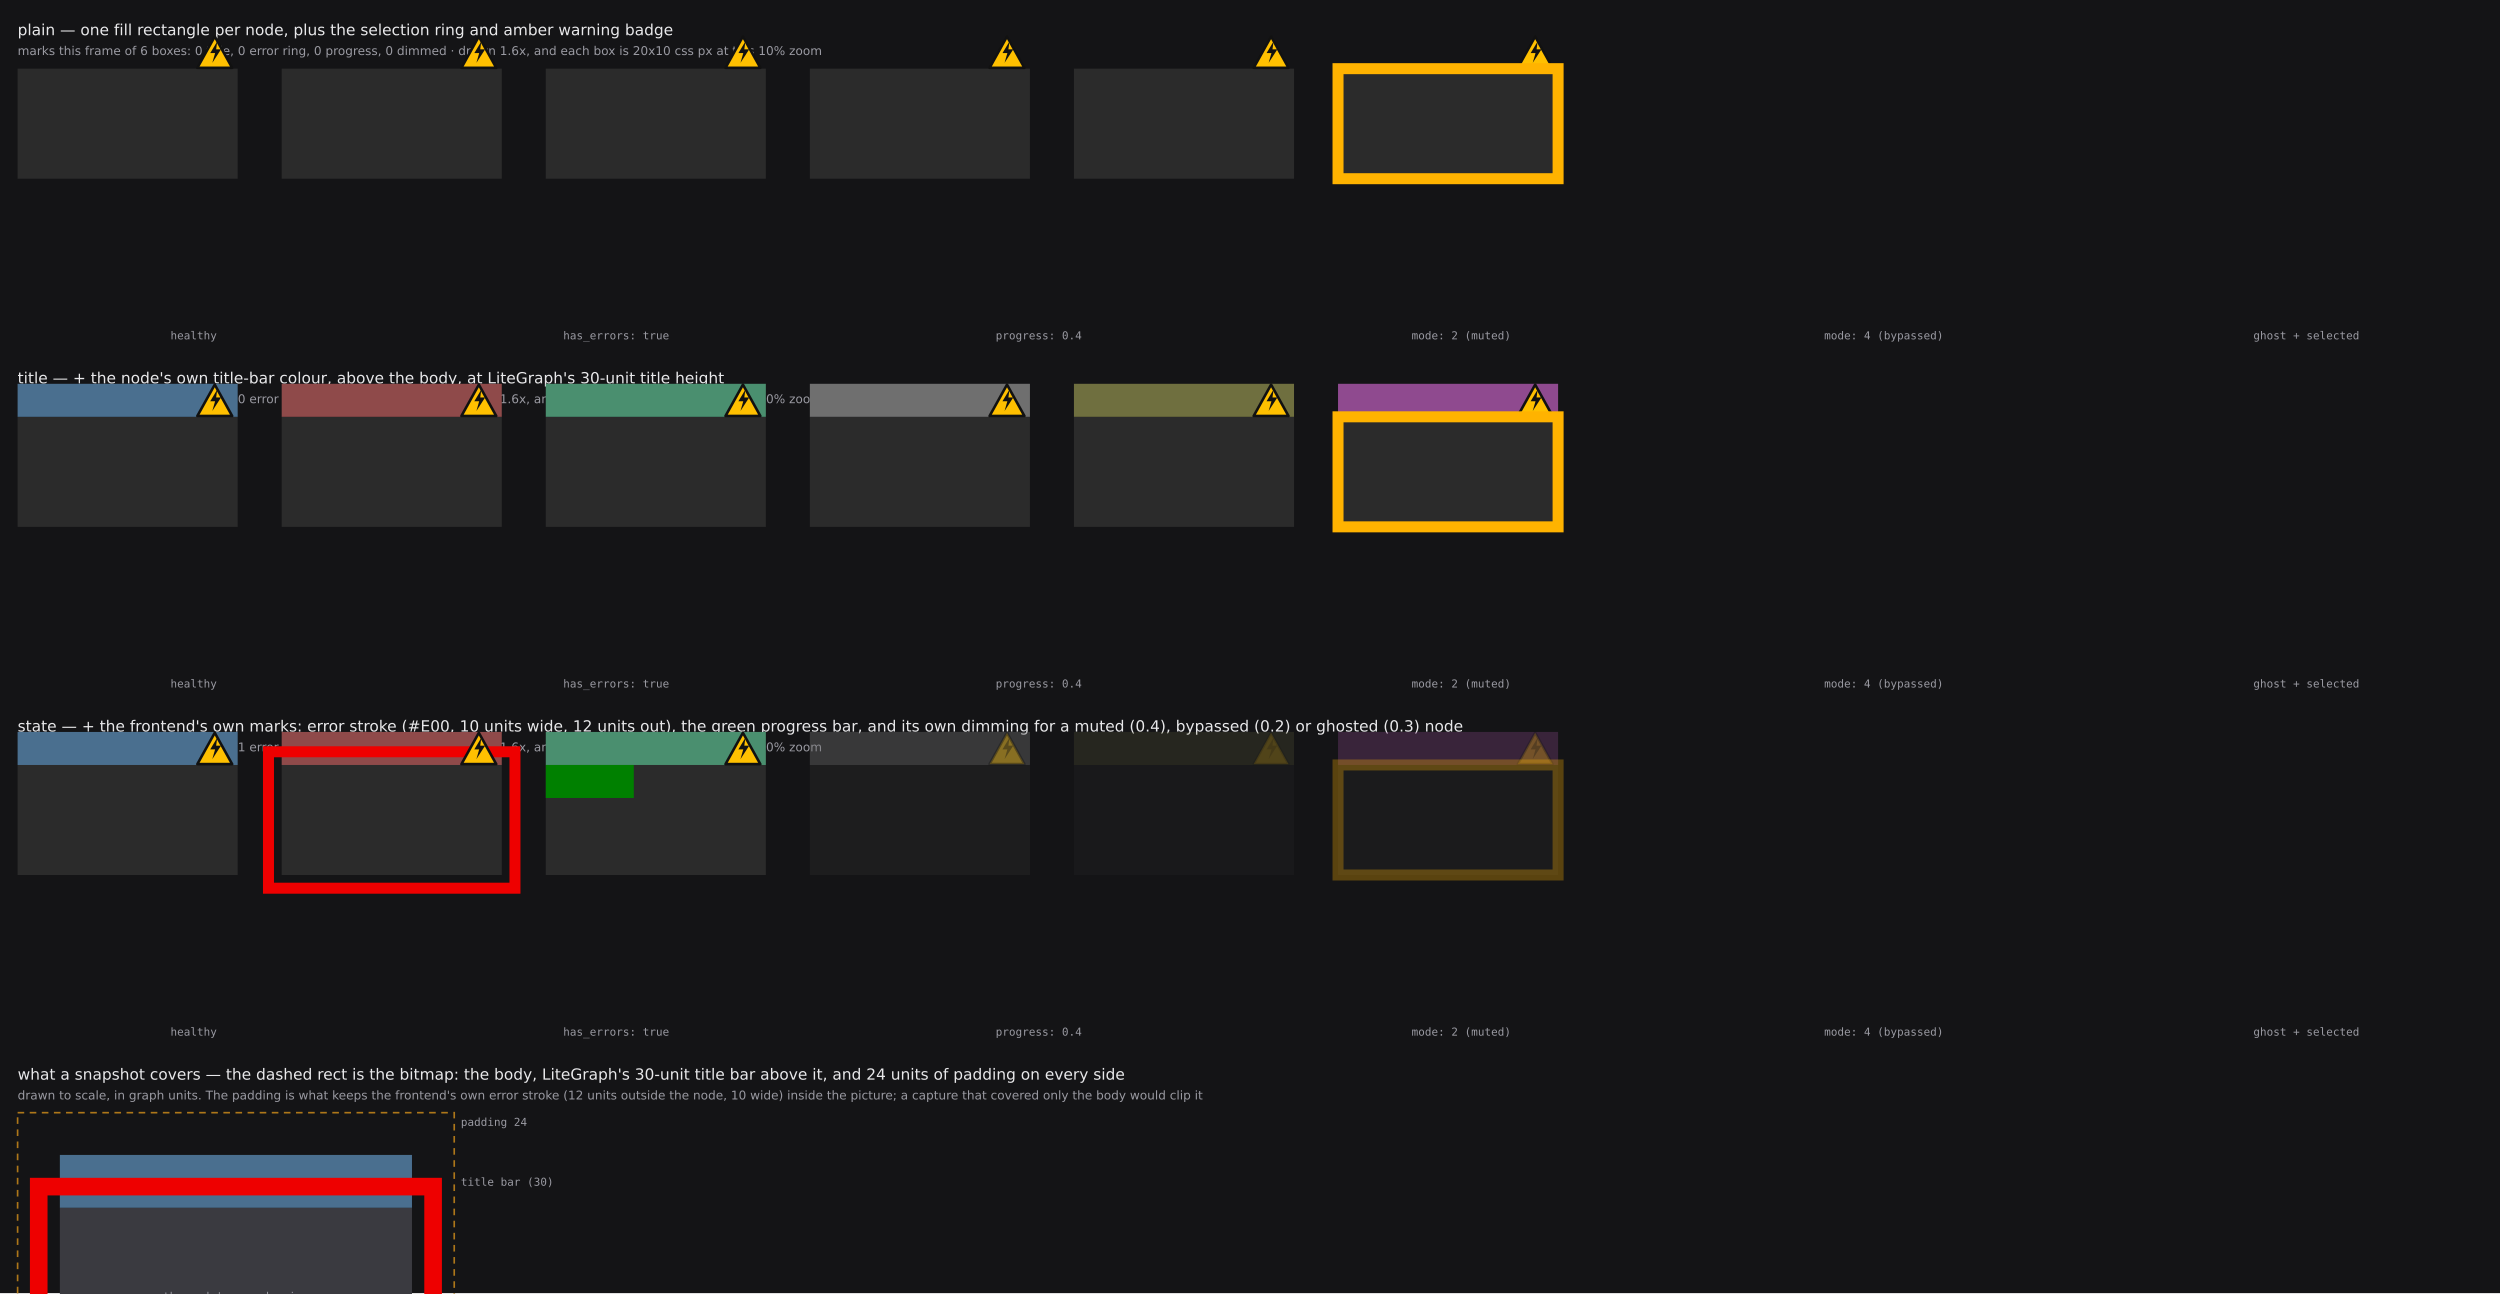
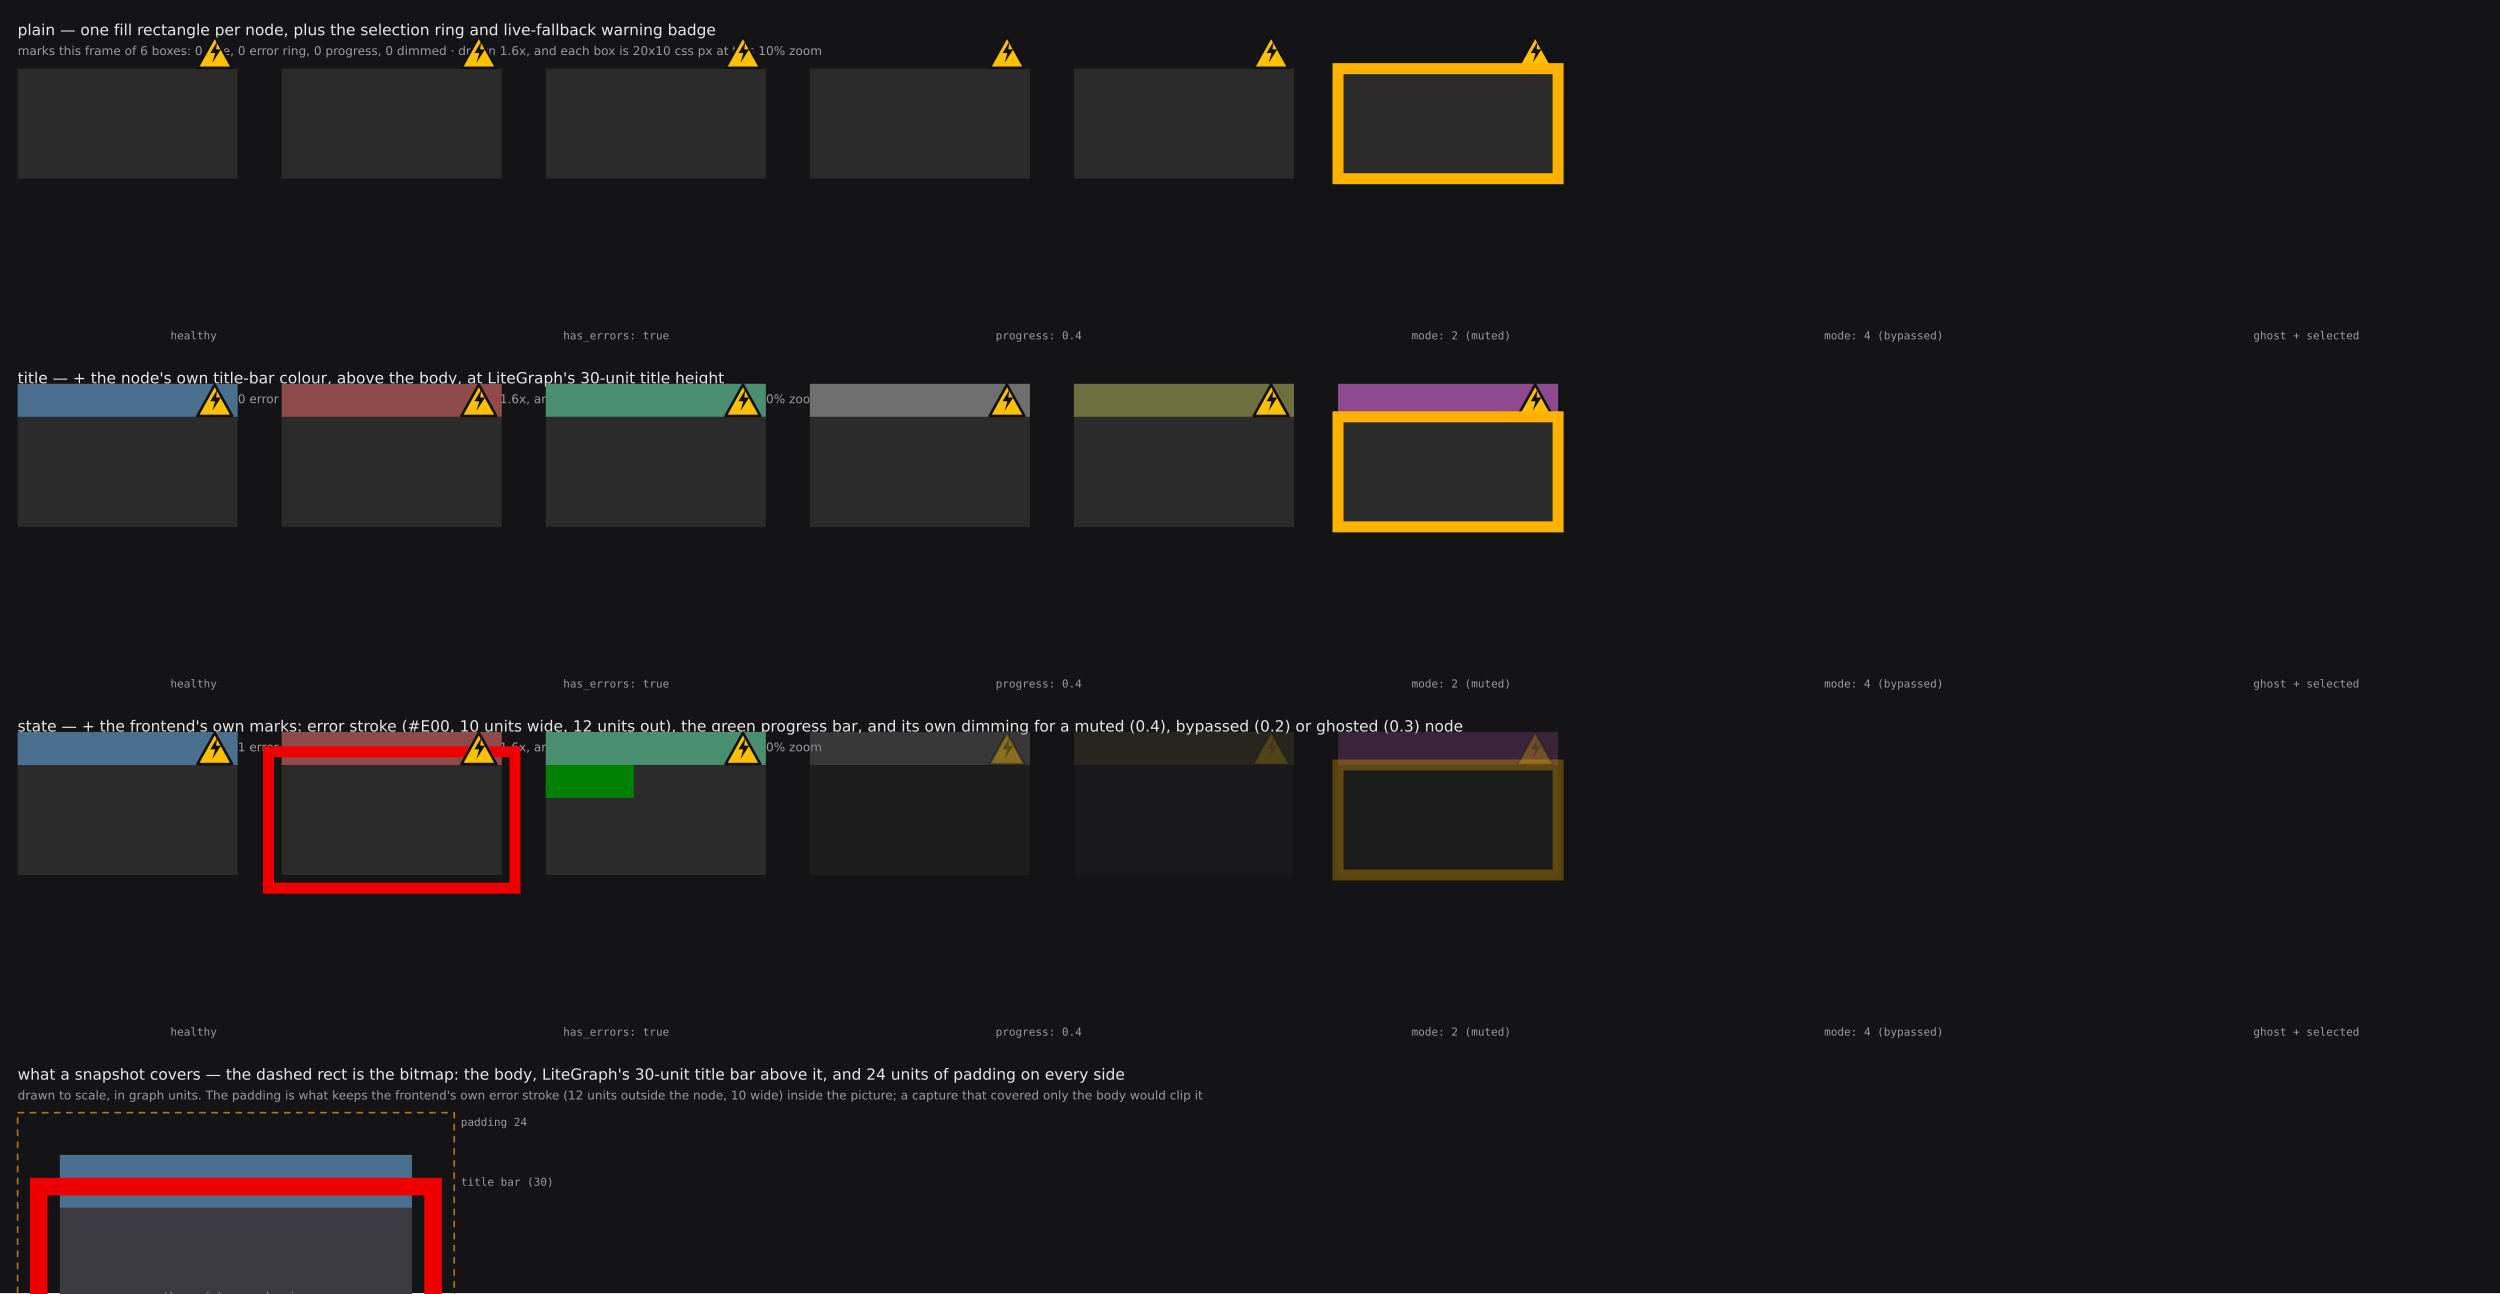
<svg xmlns="http://www.w3.org/2000/svg" width="2272" height="1175.2" viewBox="0 0 2272 1175.2">
  <rect width="100%" height="100%" fill="#141416" />
-   <text x="16" y="32" fill="#e8e8ea" font-family="DejaVu Sans, Verdana, Geneva, ui-sans-serif, system-ui, sans-serif" font-size="14">plain — one fill rectangle per node, plus the selection ring and amber warning badge</text>
+   <text x="16" y="32" fill="#e8e8ea" font-family="DejaVu Sans, Verdana, Geneva, ui-sans-serif, system-ui, sans-serif" font-size="14">plain — one fill rectangle per node, plus the selection ring and live-fallback warning badge</text>
  <text x="16" y="50" fill="#9a9aa2" font-family="DejaVu Sans, Verdana, Geneva, ui-sans-serif, system-ui, sans-serif" font-size="11">marks this frame of 6 boxes: 0 title, 0 error ring, 0 progress, 0 dimmed · drawn 1.6x, and each box is 20x10 css px at this 10% zoom</text>
  <g transform="translate(16 132.4)">
    <g transform="translate(0 -70)">
      <rect x="0" y="0" width="200" height="100" fill="#2b2b2b" />
      <path d="M 179.167 -29.25 L 195 -0.75 L 163.333 -0.75 Z" fill="#FFC000" stroke="none" stroke-width="0" />
      <path d="M 179.167 -29.25 L 195 -0.75 L 163.333 -0.75 Z" fill="none" stroke="#111111" stroke-width="2.375" stroke-linejoin="round" />
      <path d="M 181.383 -24.69 L 175.05 -14.145 L 179.483 -14.145 L 176.95 -5.31 L 184.867 -17.565 L 180.433 -17.565 Z" fill="#111111" stroke="none" stroke-width="0" />
    </g>
    <g transform="translate(240 -70)">
      <rect x="0" y="0" width="200" height="100" fill="#2b2b2b" />
      <path d="M 179.167 -29.25 L 195 -0.75 L 163.333 -0.75 Z" fill="#FFC000" stroke="none" stroke-width="0" />
      <path d="M 179.167 -29.25 L 195 -0.75 L 163.333 -0.75 Z" fill="none" stroke="#111111" stroke-width="2.375" stroke-linejoin="round" />
      <path d="M 181.383 -24.69 L 175.05 -14.145 L 179.483 -14.145 L 176.95 -5.31 L 184.867 -17.565 L 180.433 -17.565 Z" fill="#111111" stroke="none" stroke-width="0" />
    </g>
    <g transform="translate(480 -70)">
      <rect x="0" y="0" width="200" height="100" fill="#2b2b2b" />
      <path d="M 179.167 -29.25 L 195 -0.75 L 163.333 -0.75 Z" fill="#FFC000" stroke="none" stroke-width="0" />
      <path d="M 179.167 -29.25 L 195 -0.75 L 163.333 -0.75 Z" fill="none" stroke="#111111" stroke-width="2.375" stroke-linejoin="round" />
      <path d="M 181.383 -24.69 L 175.05 -14.145 L 179.483 -14.145 L 176.95 -5.31 L 184.867 -17.565 L 180.433 -17.565 Z" fill="#111111" stroke="none" stroke-width="0" />
    </g>
    <g transform="translate(720 -70)">
      <rect x="0" y="0" width="200" height="100" fill="#2b2b2b" />
      <path d="M 179.167 -29.25 L 195 -0.75 L 163.333 -0.75 Z" fill="#FFC000" stroke="none" stroke-width="0" />
      <path d="M 179.167 -29.25 L 195 -0.75 L 163.333 -0.75 Z" fill="none" stroke="#111111" stroke-width="2.375" stroke-linejoin="round" />
      <path d="M 181.383 -24.69 L 175.05 -14.145 L 179.483 -14.145 L 176.95 -5.31 L 184.867 -17.565 L 180.433 -17.565 Z" fill="#111111" stroke="none" stroke-width="0" />
    </g>
    <g transform="translate(960 -70)">
      <rect x="0" y="0" width="200" height="100" fill="#2b2b2b" />
      <path d="M 179.167 -29.25 L 195 -0.75 L 163.333 -0.75 Z" fill="#FFC000" stroke="none" stroke-width="0" />
      <path d="M 179.167 -29.25 L 195 -0.75 L 163.333 -0.75 Z" fill="none" stroke="#111111" stroke-width="2.375" stroke-linejoin="round" />
      <path d="M 181.383 -24.69 L 175.05 -14.145 L 179.483 -14.145 L 176.95 -5.31 L 184.867 -17.565 L 180.433 -17.565 Z" fill="#111111" stroke="none" stroke-width="0" />
    </g>
    <g transform="translate(1200 -70)">
      <rect x="0" y="0" width="200" height="100" fill="#2b2b2b" />
      <path d="M 179.167 -29.25 L 195 -0.75 L 163.333 -0.75 Z" fill="#FFC000" stroke="none" stroke-width="0" />
      <path d="M 179.167 -29.25 L 195 -0.75 L 163.333 -0.75 Z" fill="none" stroke="#111111" stroke-width="2.375" stroke-linejoin="round" />
      <path d="M 181.383 -24.69 L 175.05 -14.145 L 179.483 -14.145 L 176.95 -5.31 L 184.867 -17.565 L 180.433 -17.565 Z" fill="#111111" stroke="none" stroke-width="0" />
      <rect x="0" y="0" width="200" height="100" fill="none" stroke="#ffb300" stroke-width="10" />
    </g>
  </g>
  <text x="176" y="308.4" text-anchor="middle" fill="#9a9aa2" font-family="DejaVu Sans Mono, Menlo, Consolas, ui-monospace, monospace" font-size="10">healthy</text>
  <text x="560" y="308.4" text-anchor="middle" fill="#9a9aa2" font-family="DejaVu Sans Mono, Menlo, Consolas, ui-monospace, monospace" font-size="10">has_errors: true</text>
  <text x="944" y="308.4" text-anchor="middle" fill="#9a9aa2" font-family="DejaVu Sans Mono, Menlo, Consolas, ui-monospace, monospace" font-size="10">progress: 0.4</text>
  <text x="1328" y="308.4" text-anchor="middle" fill="#9a9aa2" font-family="DejaVu Sans Mono, Menlo, Consolas, ui-monospace, monospace" font-size="10">mode: 2 (muted)</text>
  <text x="1712" y="308.4" text-anchor="middle" fill="#9a9aa2" font-family="DejaVu Sans Mono, Menlo, Consolas, ui-monospace, monospace" font-size="10">mode: 4 (bypassed)</text>
  <text x="2096" y="308.4" text-anchor="middle" fill="#9a9aa2" font-family="DejaVu Sans Mono, Menlo, Consolas, ui-monospace, monospace" font-size="10">ghost + selected</text>
  <text x="16" y="348.4" fill="#e8e8ea" font-family="DejaVu Sans, Verdana, Geneva, ui-sans-serif, system-ui, sans-serif" font-size="14">title — + the node's own title-bar colour, above the body, at LiteGraph's 30-unit title height</text>
  <text x="16" y="366.4" fill="#9a9aa2" font-family="DejaVu Sans, Verdana, Geneva, ui-sans-serif, system-ui, sans-serif" font-size="11">marks this frame of 6 boxes: 6 title, 0 error ring, 0 progress, 0 dimmed · drawn 1.6x, and each box is 20x10 css px at this 10% zoom</text>
  <g transform="translate(16 448.8)">
    <g transform="translate(0 -70)">
      <rect x="0" y="0" width="200" height="100" fill="#2b2b2b" />
      <rect x="0" y="-30" width="200" height="30" fill="#4a6f8f" />
      <path d="M 179.167 -29.25 L 195 -0.75 L 163.333 -0.75 Z" fill="#FFC000" stroke="none" stroke-width="0" />
      <path d="M 179.167 -29.25 L 195 -0.75 L 163.333 -0.75 Z" fill="none" stroke="#111111" stroke-width="2.375" stroke-linejoin="round" />
      <path d="M 181.383 -24.69 L 175.05 -14.145 L 179.483 -14.145 L 176.95 -5.31 L 184.867 -17.565 L 180.433 -17.565 Z" fill="#111111" stroke="none" stroke-width="0" />
    </g>
    <g transform="translate(240 -70)">
      <rect x="0" y="0" width="200" height="100" fill="#2b2b2b" />
      <rect x="0" y="-30" width="200" height="30" fill="#8f4a4a" />
      <path d="M 179.167 -29.25 L 195 -0.75 L 163.333 -0.75 Z" fill="#FFC000" stroke="none" stroke-width="0" />
      <path d="M 179.167 -29.25 L 195 -0.75 L 163.333 -0.75 Z" fill="none" stroke="#111111" stroke-width="2.375" stroke-linejoin="round" />
      <path d="M 181.383 -24.69 L 175.05 -14.145 L 179.483 -14.145 L 176.95 -5.31 L 184.867 -17.565 L 180.433 -17.565 Z" fill="#111111" stroke="none" stroke-width="0" />
    </g>
    <g transform="translate(480 -70)">
      <rect x="0" y="0" width="200" height="100" fill="#2b2b2b" />
      <rect x="0" y="-30" width="200" height="30" fill="#4a8f6f" />
      <path d="M 179.167 -29.25 L 195 -0.75 L 163.333 -0.75 Z" fill="#FFC000" stroke="none" stroke-width="0" />
      <path d="M 179.167 -29.25 L 195 -0.75 L 163.333 -0.75 Z" fill="none" stroke="#111111" stroke-width="2.375" stroke-linejoin="round" />
      <path d="M 181.383 -24.69 L 175.05 -14.145 L 179.483 -14.145 L 176.95 -5.31 L 184.867 -17.565 L 180.433 -17.565 Z" fill="#111111" stroke="none" stroke-width="0" />
    </g>
    <g transform="translate(720 -70)">
      <rect x="0" y="0" width="200" height="100" fill="#2b2b2b" />
      <rect x="0" y="-30" width="200" height="30" fill="#6f6f6f" />
      <path d="M 179.167 -29.25 L 195 -0.75 L 163.333 -0.75 Z" fill="#FFC000" stroke="none" stroke-width="0" />
      <path d="M 179.167 -29.25 L 195 -0.75 L 163.333 -0.75 Z" fill="none" stroke="#111111" stroke-width="2.375" stroke-linejoin="round" />
      <path d="M 181.383 -24.69 L 175.05 -14.145 L 179.483 -14.145 L 176.95 -5.31 L 184.867 -17.565 L 180.433 -17.565 Z" fill="#111111" stroke="none" stroke-width="0" />
    </g>
    <g transform="translate(960 -70)">
      <rect x="0" y="0" width="200" height="100" fill="#2b2b2b" />
      <rect x="0" y="-30" width="200" height="30" fill="#6f6f3f" />
      <path d="M 179.167 -29.25 L 195 -0.75 L 163.333 -0.75 Z" fill="#FFC000" stroke="none" stroke-width="0" />
      <path d="M 179.167 -29.25 L 195 -0.75 L 163.333 -0.75 Z" fill="none" stroke="#111111" stroke-width="2.375" stroke-linejoin="round" />
      <path d="M 181.383 -24.69 L 175.05 -14.145 L 179.483 -14.145 L 176.95 -5.31 L 184.867 -17.565 L 180.433 -17.565 Z" fill="#111111" stroke="none" stroke-width="0" />
    </g>
    <g transform="translate(1200 -70)">
      <rect x="0" y="0" width="200" height="100" fill="#2b2b2b" />
      <rect x="0" y="-30" width="200" height="30" fill="#8f4a8f" />
      <path d="M 179.167 -29.25 L 195 -0.75 L 163.333 -0.75 Z" fill="#FFC000" stroke="none" stroke-width="0" />
      <path d="M 179.167 -29.25 L 195 -0.75 L 163.333 -0.75 Z" fill="none" stroke="#111111" stroke-width="2.375" stroke-linejoin="round" />
      <path d="M 181.383 -24.69 L 175.05 -14.145 L 179.483 -14.145 L 176.95 -5.31 L 184.867 -17.565 L 180.433 -17.565 Z" fill="#111111" stroke="none" stroke-width="0" />
      <rect x="0" y="0" width="200" height="100" fill="none" stroke="#ffb300" stroke-width="10" />
    </g>
  </g>
  <text x="176" y="624.8" text-anchor="middle" fill="#9a9aa2" font-family="DejaVu Sans Mono, Menlo, Consolas, ui-monospace, monospace" font-size="10">healthy</text>
  <text x="560" y="624.8" text-anchor="middle" fill="#9a9aa2" font-family="DejaVu Sans Mono, Menlo, Consolas, ui-monospace, monospace" font-size="10">has_errors: true</text>
  <text x="944" y="624.8" text-anchor="middle" fill="#9a9aa2" font-family="DejaVu Sans Mono, Menlo, Consolas, ui-monospace, monospace" font-size="10">progress: 0.4</text>
  <text x="1328" y="624.8" text-anchor="middle" fill="#9a9aa2" font-family="DejaVu Sans Mono, Menlo, Consolas, ui-monospace, monospace" font-size="10">mode: 2 (muted)</text>
  <text x="1712" y="624.8" text-anchor="middle" fill="#9a9aa2" font-family="DejaVu Sans Mono, Menlo, Consolas, ui-monospace, monospace" font-size="10">mode: 4 (bypassed)</text>
  <text x="2096" y="624.8" text-anchor="middle" fill="#9a9aa2" font-family="DejaVu Sans Mono, Menlo, Consolas, ui-monospace, monospace" font-size="10">ghost + selected</text>
  <text x="16" y="664.8" fill="#e8e8ea" font-family="DejaVu Sans, Verdana, Geneva, ui-sans-serif, system-ui, sans-serif" font-size="14">state — + the frontend's own marks: error stroke (#E00, 10 units wide, 12 units out), the green progress bar, and its own dimming for a muted (0.4), bypassed (0.2) or ghosted (0.3) node</text>
  <text x="16" y="682.8" fill="#9a9aa2" font-family="DejaVu Sans, Verdana, Geneva, ui-sans-serif, system-ui, sans-serif" font-size="11">marks this frame of 6 boxes: 6 title, 1 error ring, 1 progress, 3 dimmed · drawn 1.6x, and each box is 20x10 css px at this 10% zoom</text>
  <g transform="translate(16 765.2)">
    <g transform="translate(0 -70)">
      <rect x="0" y="0" width="200" height="100" fill="#2b2b2b" />
      <rect x="0" y="-30" width="200" height="30" fill="#4a6f8f" />
      <path d="M 179.167 -29.25 L 195 -0.75 L 163.333 -0.75 Z" fill="#FFC000" stroke="none" stroke-width="0" />
      <path d="M 179.167 -29.25 L 195 -0.75 L 163.333 -0.75 Z" fill="none" stroke="#111111" stroke-width="2.375" stroke-linejoin="round" />
      <path d="M 181.383 -24.69 L 175.05 -14.145 L 179.483 -14.145 L 176.95 -5.31 L 184.867 -17.565 L 180.433 -17.565 Z" fill="#111111" stroke="none" stroke-width="0" />
    </g>
    <g transform="translate(240 -70)">
      <rect x="0" y="0" width="200" height="100" fill="#2b2b2b" />
      <rect x="0" y="-30" width="200" height="30" fill="#8f4a4a" />
      <rect x="-12" y="-12" width="224" height="124" fill="none" stroke="#E00" stroke-width="10" />
      <path d="M 179.167 -29.25 L 195 -0.75 L 163.333 -0.75 Z" fill="#FFC000" stroke="none" stroke-width="0" />
      <path d="M 179.167 -29.25 L 195 -0.75 L 163.333 -0.75 Z" fill="none" stroke="#111111" stroke-width="2.375" stroke-linejoin="round" />
      <path d="M 181.383 -24.69 L 175.05 -14.145 L 179.483 -14.145 L 176.95 -5.31 L 184.867 -17.565 L 180.433 -17.565 Z" fill="#111111" stroke="none" stroke-width="0" />
    </g>
    <g transform="translate(480 -70)">
      <rect x="0" y="0" width="200" height="100" fill="#2b2b2b" />
      <rect x="0" y="-30" width="200" height="30" fill="#4a8f6f" />
      <rect x="0" y="0" width="80" height="30" fill="green" />
      <path d="M 179.167 -29.25 L 195 -0.75 L 163.333 -0.75 Z" fill="#FFC000" stroke="none" stroke-width="0" />
      <path d="M 179.167 -29.25 L 195 -0.75 L 163.333 -0.75 Z" fill="none" stroke="#111111" stroke-width="2.375" stroke-linejoin="round" />
      <path d="M 181.383 -24.69 L 175.05 -14.145 L 179.483 -14.145 L 176.95 -5.31 L 184.867 -17.565 L 180.433 -17.565 Z" fill="#111111" stroke="none" stroke-width="0" />
    </g>
    <g transform="translate(720 -70)">
      <rect x="0" y="0" width="200" height="100" fill="#2b2b2b" opacity="0.4" />
      <rect x="0" y="-30" width="200" height="30" fill="#6f6f6f" opacity="0.4" />
      <path d="M 179.167 -29.25 L 195 -0.75 L 163.333 -0.75 Z" fill="#FFC000" stroke="none" stroke-width="0" opacity="0.4" />
      <path d="M 179.167 -29.25 L 195 -0.75 L 163.333 -0.75 Z" fill="none" stroke="#111111" stroke-width="2.375" stroke-linejoin="round" opacity="0.4" />
      <path d="M 181.383 -24.69 L 175.05 -14.145 L 179.483 -14.145 L 176.95 -5.31 L 184.867 -17.565 L 180.433 -17.565 Z" fill="#111111" stroke="none" stroke-width="0" opacity="0.4" />
    </g>
    <g transform="translate(960 -70)">
      <rect x="0" y="0" width="200" height="100" fill="#2b2b2b" opacity="0.2" />
      <rect x="0" y="-30" width="200" height="30" fill="#6f6f3f" opacity="0.2" />
      <path d="M 179.167 -29.25 L 195 -0.75 L 163.333 -0.75 Z" fill="#FFC000" stroke="none" stroke-width="0" opacity="0.2" />
      <path d="M 179.167 -29.25 L 195 -0.75 L 163.333 -0.75 Z" fill="none" stroke="#111111" stroke-width="2.375" stroke-linejoin="round" opacity="0.2" />
      <path d="M 181.383 -24.69 L 175.05 -14.145 L 179.483 -14.145 L 176.95 -5.31 L 184.867 -17.565 L 180.433 -17.565 Z" fill="#111111" stroke="none" stroke-width="0" opacity="0.2" />
    </g>
    <g transform="translate(1200 -70)">
      <rect x="0" y="0" width="200" height="100" fill="#2b2b2b" opacity="0.3" />
      <rect x="0" y="-30" width="200" height="30" fill="#8f4a8f" opacity="0.3" />
      <path d="M 179.167 -29.25 L 195 -0.75 L 163.333 -0.75 Z" fill="#FFC000" stroke="none" stroke-width="0" opacity="0.3" />
      <path d="M 179.167 -29.25 L 195 -0.75 L 163.333 -0.75 Z" fill="none" stroke="#111111" stroke-width="2.375" stroke-linejoin="round" opacity="0.3" />
      <path d="M 181.383 -24.69 L 175.05 -14.145 L 179.483 -14.145 L 176.95 -5.31 L 184.867 -17.565 L 180.433 -17.565 Z" fill="#111111" stroke="none" stroke-width="0" opacity="0.3" />
      <rect x="0" y="0" width="200" height="100" fill="none" stroke="#ffb300" stroke-width="10" opacity="0.3" />
    </g>
  </g>
  <text x="176" y="941.2" text-anchor="middle" fill="#9a9aa2" font-family="DejaVu Sans Mono, Menlo, Consolas, ui-monospace, monospace" font-size="10">healthy</text>
  <text x="560" y="941.2" text-anchor="middle" fill="#9a9aa2" font-family="DejaVu Sans Mono, Menlo, Consolas, ui-monospace, monospace" font-size="10">has_errors: true</text>
  <text x="944" y="941.2" text-anchor="middle" fill="#9a9aa2" font-family="DejaVu Sans Mono, Menlo, Consolas, ui-monospace, monospace" font-size="10">progress: 0.4</text>
  <text x="1328" y="941.2" text-anchor="middle" fill="#9a9aa2" font-family="DejaVu Sans Mono, Menlo, Consolas, ui-monospace, monospace" font-size="10">mode: 2 (muted)</text>
  <text x="1712" y="941.2" text-anchor="middle" fill="#9a9aa2" font-family="DejaVu Sans Mono, Menlo, Consolas, ui-monospace, monospace" font-size="10">mode: 4 (bypassed)</text>
  <text x="2096" y="941.2" text-anchor="middle" fill="#9a9aa2" font-family="DejaVu Sans Mono, Menlo, Consolas, ui-monospace, monospace" font-size="10">ghost + selected</text>
  <text x="16" y="981.2" fill="#e8e8ea" font-family="DejaVu Sans, Verdana, Geneva, ui-sans-serif, system-ui, sans-serif" font-size="14">what a snapshot covers — the dashed rect is the bitmap: the body, LiteGraph's 30-unit title bar above it, and 24 units of padding on every side</text>
  <text x="16" y="999.2" fill="#9a9aa2" font-family="DejaVu Sans, Verdana, Geneva, ui-sans-serif, system-ui, sans-serif" font-size="11">drawn to scale, in graph units. The padding is what keeps the frontend's own error stroke (12 units outside the node, 10 wide) inside the picture; a capture that covered only the body would clip it</text>
  <rect x="16" y="1011.2" width="396.8" height="284.8" fill="none" stroke="#AE7719" stroke-width="1.5" stroke-dasharray="6 5" />
  <rect x="54.4" y="1097.6" width="320" height="160" fill="#3a3a40" />
  <rect x="54.4" y="1049.6" width="320" height="48" fill="#4a6f8f" />
  <rect x="35.2" y="1078.4" width="358.4" height="198.4" fill="none" stroke="#E00" stroke-width="16" />
  <text x="214.4" y="1181.6" text-anchor="middle" fill="#9a9aa2" font-family="DejaVu Sans Mono, Menlo, Consolas, ui-monospace, monospace" font-size="10">the node's own drawing</text>
  <text x="418.8" y="1023.2" text-anchor="start" fill="#9a9aa2" font-family="DejaVu Sans Mono, Menlo, Consolas, ui-monospace, monospace" font-size="10">padding 24</text>
  <text x="418.8" y="1077.6" text-anchor="start" fill="#9a9aa2" font-family="DejaVu Sans Mono, Menlo, Consolas, ui-monospace, monospace" font-size="10">title bar (30)</text>
  <text x="29.2" y="1292.8" text-anchor="end" fill="#9a9aa2" font-family="DejaVu Sans Mono, Menlo, Consolas, ui-monospace, monospace" font-size="10">error stroke: 10 wide, 12 out — inside the picture</text>
</svg>
